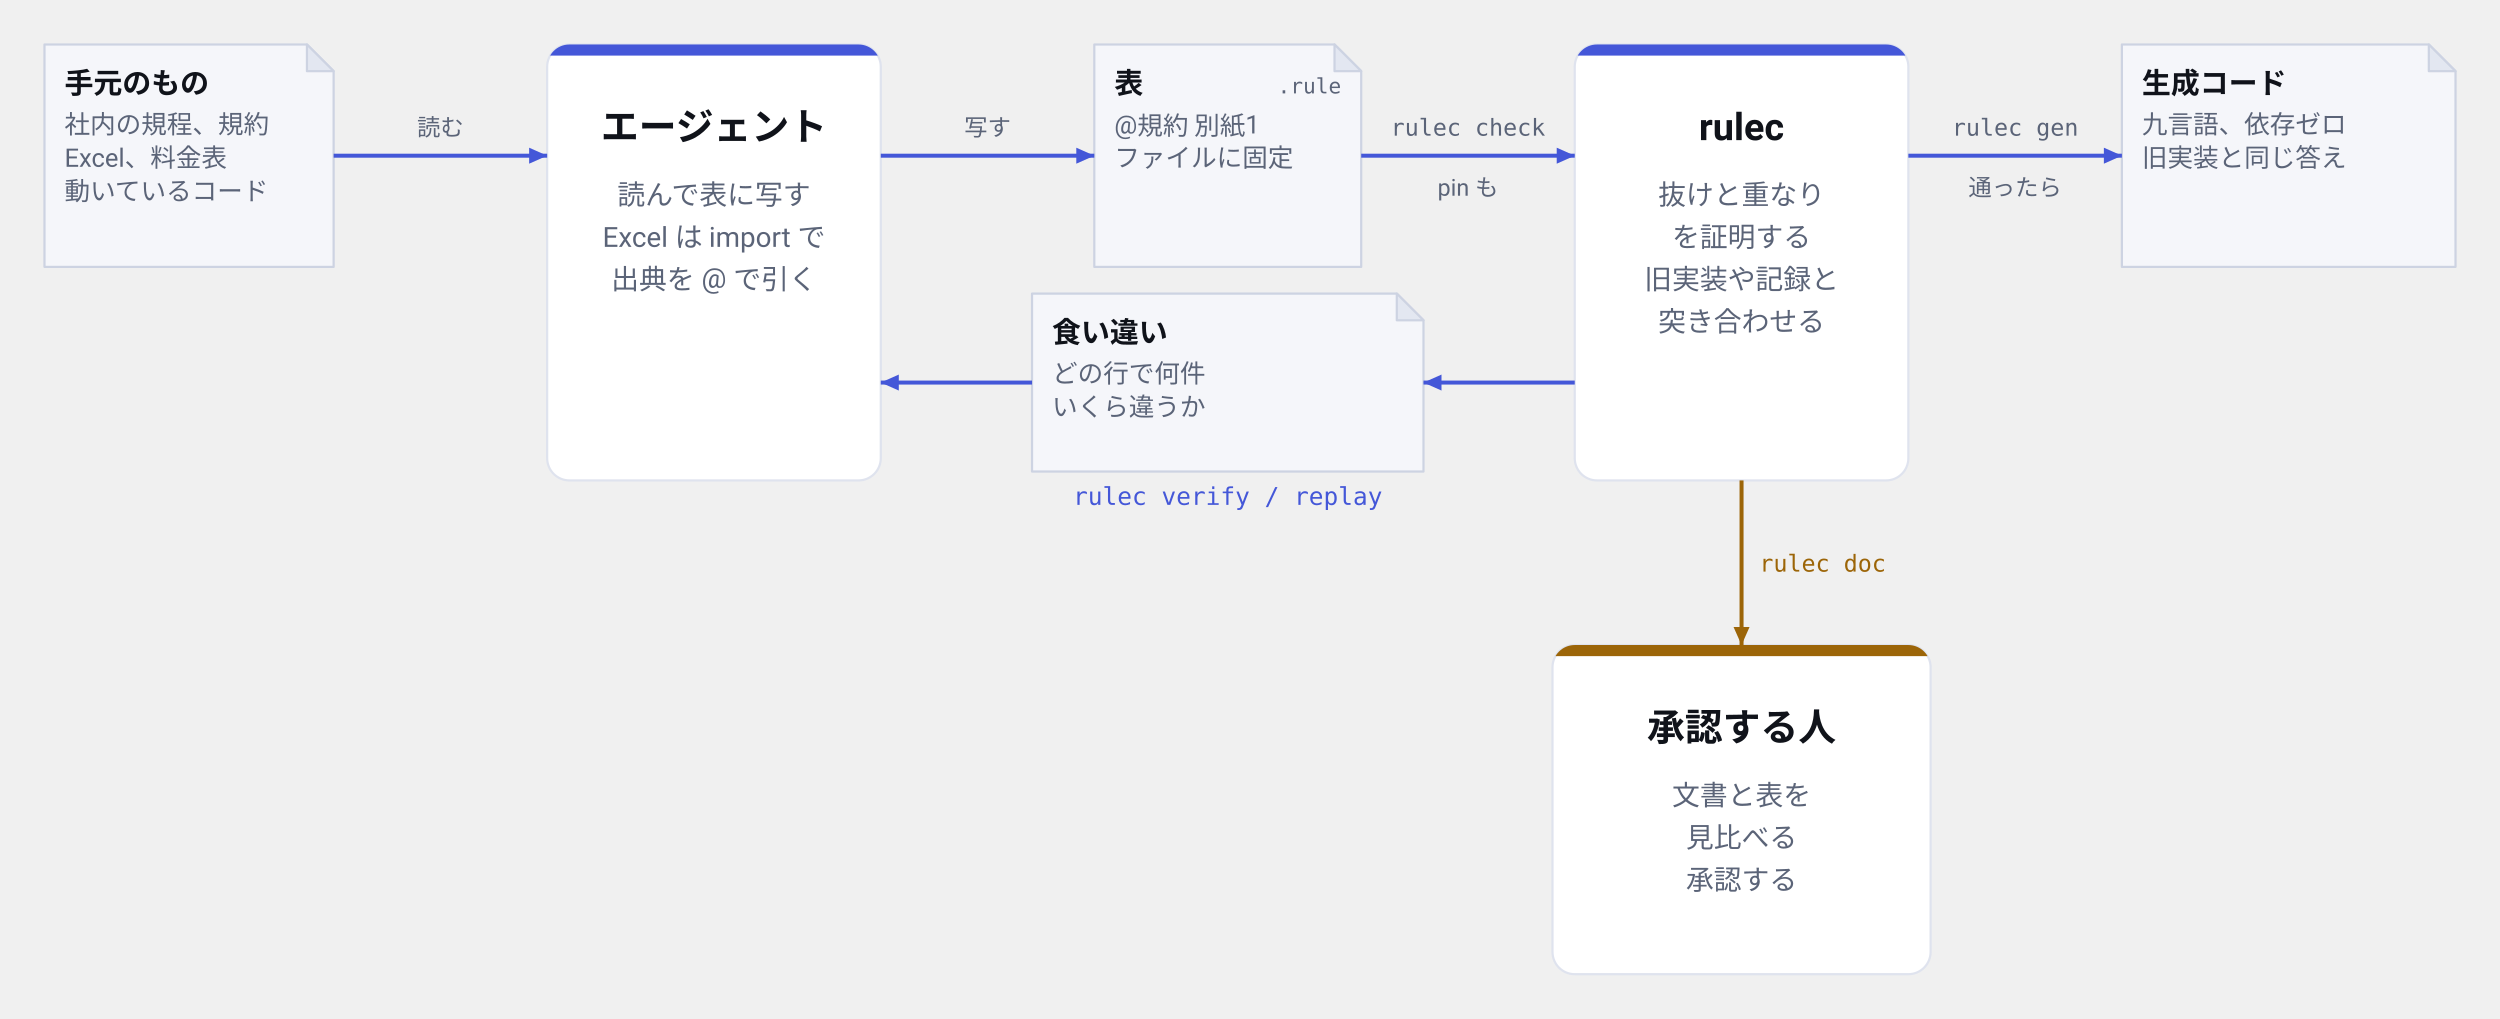
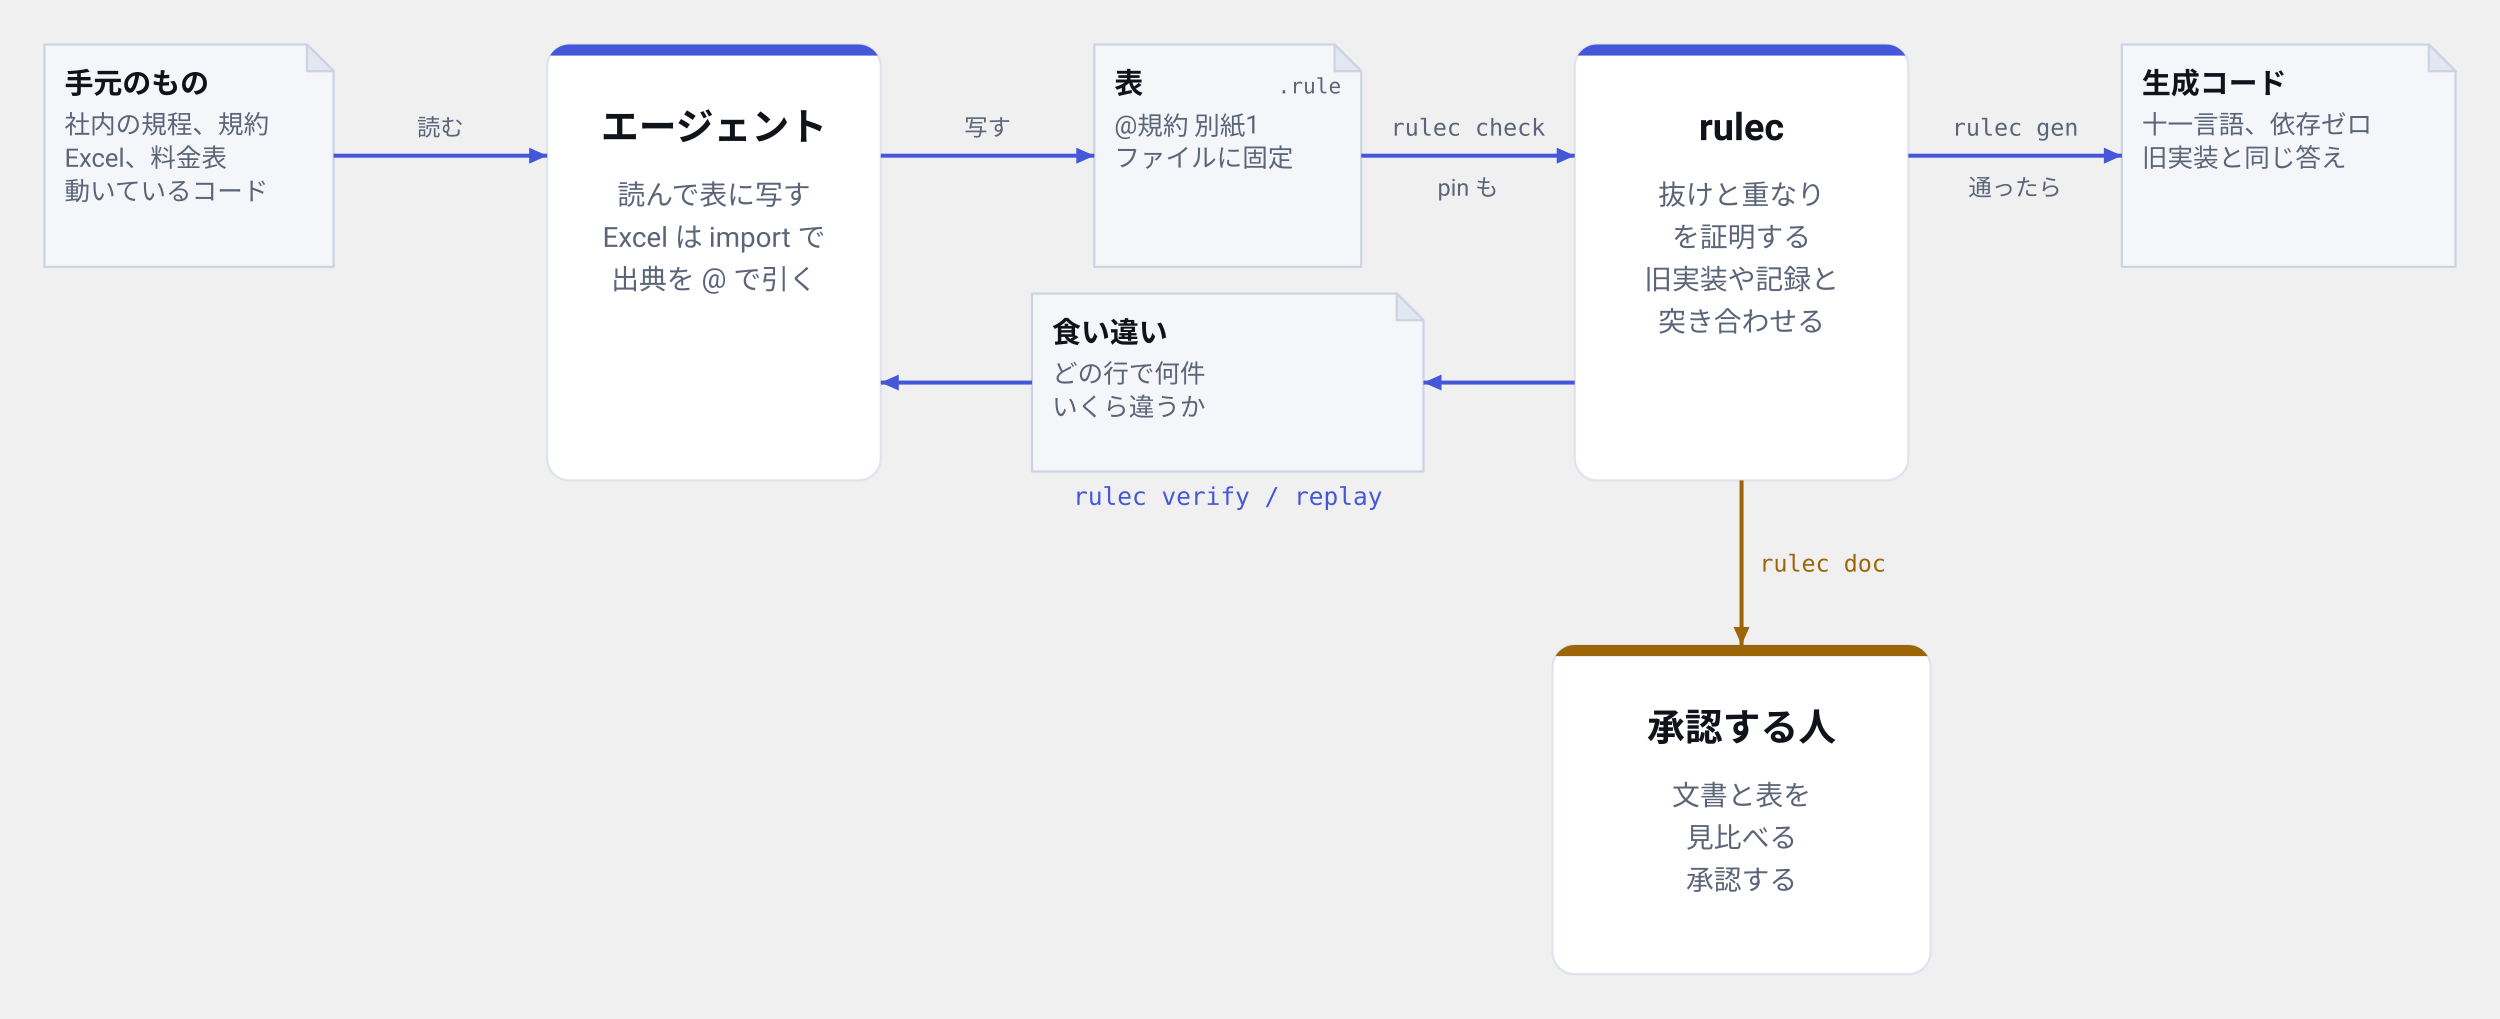
- <svg xmlns="http://www.w3.org/2000/svg" viewBox="0 0 1124 458" width="1124" height="458" role="img" aria-label="社内の規程や自社サービスの規約、Excel、動いているコードといった手元のものを、エージェントが表（.rule）に写す。Excel からは rulec import で下書きを起こし、文書は @ で引用してファイルごとハッシュを固定する。rulec が抜けと重なりを証明し、旧実装や過去の記録と突き合わせて、食い違いをどの行で何件いくらかで返す。承認する人は rulec doc の資料で文書と表を見比べる。通った表から九言語に生成する。" font-family="-apple-system, BlinkMacSystemFont, &quot;Hiragino Sans&quot;, &quot;Noto Sans JP&quot;, &quot;Yu Gothic&quot;, Meiryo, &quot;Segoe UI&quot;, Roboto, sans-serif">
+ <svg xmlns="http://www.w3.org/2000/svg" viewBox="0 0 1124 458" width="1124" height="458" role="img" aria-label="社内の規程や自社サービスの規約、Excel、動いているコードといった手元のものを、エージェントが表（.rule）に写す。Excel からは rulec import で下書きを起こし、文書は @ で引用してファイルごとハッシュを固定する。rulec が抜けと重なりを証明し、旧実装や過去の記録と突き合わせて、食い違いをどの行で何件いくらかで返す。承認する人は rulec doc の資料で文書と表を見比べる。通った表から十一言語に生成する。" font-family="-apple-system, BlinkMacSystemFont, &quot;Hiragino Sans&quot;, &quot;Noto Sans JP&quot;, &quot;Yu Gothic&quot;, Meiryo, &quot;Segoe UI&quot;, Roboto, sans-serif">
  <defs>
    <marker id="head-neutral" viewBox="0 0 10 10" refX="9" refY="5" markerWidth="9" markerHeight="9" markerUnits="userSpaceOnUse" orient="auto">
      <path d="M0,1 L9,5 L0,9 Z" fill="#8b94ab" />
    </marker>
    <marker id="head-accent" viewBox="0 0 10 10" refX="9" refY="5" markerWidth="9" markerHeight="9" markerUnits="userSpaceOnUse" orient="auto">
      <path d="M0,1 L9,5 L0,9 Z" fill="#4457d8" />
    </marker>
    <marker id="head-human" viewBox="0 0 10 10" refX="9" refY="5" markerWidth="9" markerHeight="9" markerUnits="userSpaceOnUse" orient="auto">
      <path d="M0,1 L9,5 L0,9 Z" fill="#9c6508" />
    </marker>
  </defs>
  <path d="M20,20.0 H138 L150,32.0 V120.0 H20 Z" fill="#f5f6fa" stroke="#cdd3e2" stroke-linejoin="round" />
  <path d="M138,20.0 V32.0 H150 Z" fill="#e3e7f1" stroke="#cdd3e2" stroke-linejoin="round" />
  <text x="29" y="42.0" font-size="13" font-weight="600" text-anchor="start" fill="#10131a">手元のもの</text>
  <text x="29" y="60.0" font-size="11.5" font-weight="400" text-anchor="start" fill="#5b6478">社内の規程、規約</text>
  <text x="29" y="75.0" font-size="11.5" font-weight="400" text-anchor="start" fill="#5b6478">Excel、料金表</text>
  <text x="29" y="90.0" font-size="11.5" font-weight="400" text-anchor="start" fill="#5b6478">動いているコード</text>
  <clipPath id="clip-1">
    <rect x="246" y="20" width="150" height="196" rx="10" />
  </clipPath>
  <rect x="246" y="20" width="150" height="196" rx="10" fill="#ffffff" stroke="#dfe3ee" />
  <rect x="246" y="20" width="150" height="5" fill="#4457d8" clip-path="url(#clip-1)" />
  <text x="321.0" y="63" font-size="17" font-weight="700" text-anchor="middle" fill="#10131a">エージェント</text>
  <text x="321.0" y="92" font-size="12.5" font-weight="400" text-anchor="middle" fill="#5b6478">読んで表に写す</text>
  <text x="321.0" y="111" font-size="12.5" font-weight="400" text-anchor="middle" fill="#5b6478">Excel は import で</text>
  <text x="321.0" y="130" font-size="12.5" font-weight="400" text-anchor="middle" fill="#5b6478">出典を @ で引く</text>
  <path d="M492,20.0 H600 L612,32.0 V120.0 H492 Z" fill="#f5f6fa" stroke="#cdd3e2" stroke-linejoin="round" />
  <path d="M600,20.0 V32.0 H612 Z" fill="#e3e7f1" stroke="#cdd3e2" stroke-linejoin="round" />
  <text x="501" y="42.0" font-size="13" font-weight="600" text-anchor="start" fill="#10131a">表</text>
  <text x="603" y="42.0" font-size="9.5" font-weight="400" text-anchor="end" fill="#5b6478" font-family="ui-monospace, SFMono-Regular, Menlo, Consolas, monospace">.rule</text>
  <text x="501" y="60.0" font-size="11.5" font-weight="400" text-anchor="start" fill="#5b6478">@規約 別紙1</text>
  <text x="501" y="75.0" font-size="11.5" font-weight="400" text-anchor="start" fill="#5b6478">ファイルに固定</text>
  <clipPath id="clip-3">
    <rect x="708" y="20" width="150" height="196" rx="10" />
  </clipPath>
  <rect x="708" y="20" width="150" height="196" rx="10" fill="#ffffff" stroke="#dfe3ee" />
  <rect x="708" y="20" width="150" height="5" fill="#4457d8" clip-path="url(#clip-3)" />
  <text x="783.0" y="63" font-size="17" font-weight="700" text-anchor="middle" fill="#10131a">rulec</text>
  <text x="783.0" y="92" font-size="12.5" font-weight="400" text-anchor="middle" fill="#5b6478">抜けと重なり</text>
  <text x="783.0" y="111" font-size="12.5" font-weight="400" text-anchor="middle" fill="#5b6478">を証明する</text>
  <text x="783.0" y="130" font-size="12.5" font-weight="400" text-anchor="middle" fill="#5b6478">旧実装や記録と</text>
  <text x="783.0" y="149" font-size="12.5" font-weight="400" text-anchor="middle" fill="#5b6478">突き合わせる</text>
  <path d="M954,20.0 H1092 L1104,32.0 V120.0 H954 Z" fill="#f5f6fa" stroke="#cdd3e2" stroke-linejoin="round" />
  <path d="M1092,20.0 V32.0 H1104 Z" fill="#e3e7f1" stroke="#cdd3e2" stroke-linejoin="round" />
  <text x="963" y="42.0" font-size="13" font-weight="600" text-anchor="start" fill="#10131a">生成コード</text>
-   <text x="963" y="60.0" font-size="11.5" font-weight="400" text-anchor="start" fill="#5b6478">九言語、依存ゼロ</text>
+   <text x="963" y="60.0" font-size="11.5" font-weight="400" text-anchor="start" fill="#5b6478">十一言語、依存ゼロ</text>
  <text x="963" y="75.0" font-size="11.5" font-weight="400" text-anchor="start" fill="#5b6478">旧実装と同じ答え</text>
  <line x1="150" y1="70" x2="246" y2="70" stroke="#4457d8" stroke-width="1.8" marker-end="url(#head-accent)" />
  <text x="198.0" y="61" font-size="10.5" font-weight="400" text-anchor="middle" fill="#5b6478">読む</text>
  <line x1="396" y1="70" x2="492" y2="70" stroke="#4457d8" stroke-width="1.8" marker-end="url(#head-accent)" />
  <text x="444.0" y="61" font-size="10.5" font-weight="400" text-anchor="middle" fill="#5b6478">写す</text>
  <line x1="612" y1="70" x2="708" y2="70" stroke="#4457d8" stroke-width="1.8" marker-end="url(#head-accent)" />
  <text x="660.0" y="61" font-size="10.5" font-weight="400" text-anchor="middle" fill="#5b6478" font-family="ui-monospace, SFMono-Regular, Menlo, Consolas, monospace">rulec check</text>
  <text x="660.0" y="88" font-size="10.5" font-weight="400" text-anchor="middle" fill="#5b6478">pin も</text>
  <line x1="858" y1="70" x2="954" y2="70" stroke="#4457d8" stroke-width="1.8" marker-end="url(#head-accent)" />
  <text x="906.0" y="61" font-size="10.5" font-weight="400" text-anchor="middle" fill="#5b6478" font-family="ui-monospace, SFMono-Regular, Menlo, Consolas, monospace">rulec gen</text>
  <text x="906.0" y="88" font-size="10.5" font-weight="400" text-anchor="middle" fill="#5b6478">通ったら</text>
  <path d="M464.0,132 H628.0 L640.0,144 V212 H464.0 Z" fill="#f5f6fa" stroke="#cdd3e2" stroke-linejoin="round" />
  <path d="M628.0,132 V144 H640.0 Z" fill="#e3e7f1" stroke="#cdd3e2" stroke-linejoin="round" />
  <text x="473.0" y="154" font-size="13" font-weight="600" text-anchor="start" fill="#10131a">食い違い</text>
  <text x="473.0" y="172" font-size="11.5" font-weight="400" text-anchor="start" fill="#5b6478">どの行で何件</text>
  <text x="473.0" y="187" font-size="11.5" font-weight="400" text-anchor="start" fill="#5b6478">いくら違うか</text>
  <line x1="708" y1="172" x2="640.0" y2="172" stroke="#4457d8" stroke-width="1.8" marker-end="url(#head-accent)" />
  <line x1="464.0" y1="172" x2="396" y2="172" stroke="#4457d8" stroke-width="1.8" marker-end="url(#head-accent)" />
  <text x="552.0" y="227" font-size="11" font-weight="400" text-anchor="middle" fill="#4457d8" font-family="ui-monospace, SFMono-Regular, Menlo, Consolas, monospace">rulec verify / replay</text>
  <clipPath id="clip-person">
    <rect x="698.0" y="290" width="170" height="148" rx="10" />
  </clipPath>
  <rect x="698.0" y="290" width="170" height="148" rx="10" fill="#ffffff" stroke="#dfe3ee" />
  <rect x="698.0" y="290" width="170" height="5" fill="#9c6508" clip-path="url(#clip-person)" />
  <text x="783.0" y="333" font-size="17" font-weight="700" text-anchor="middle" fill="#10131a">承認する人</text>
  <text x="783.0" y="362" font-size="12.5" font-weight="400" text-anchor="middle" fill="#5b6478">文書と表を</text>
  <text x="783.0" y="381" font-size="12.5" font-weight="400" text-anchor="middle" fill="#5b6478">見比べる</text>
  <text x="783.0" y="400" font-size="12.5" font-weight="400" text-anchor="middle" fill="#5b6478">承認する</text>
  <line x1="783.0" y1="216" x2="783.0" y2="290" stroke="#9c6508" stroke-width="1.8" marker-end="url(#head-human)" />
  <text x="791.0" y="257.0" font-size="10.5" font-weight="400" text-anchor="start" fill="#9c6508" font-family="ui-monospace, SFMono-Regular, Menlo, Consolas, monospace">rulec doc</text>
</svg>
